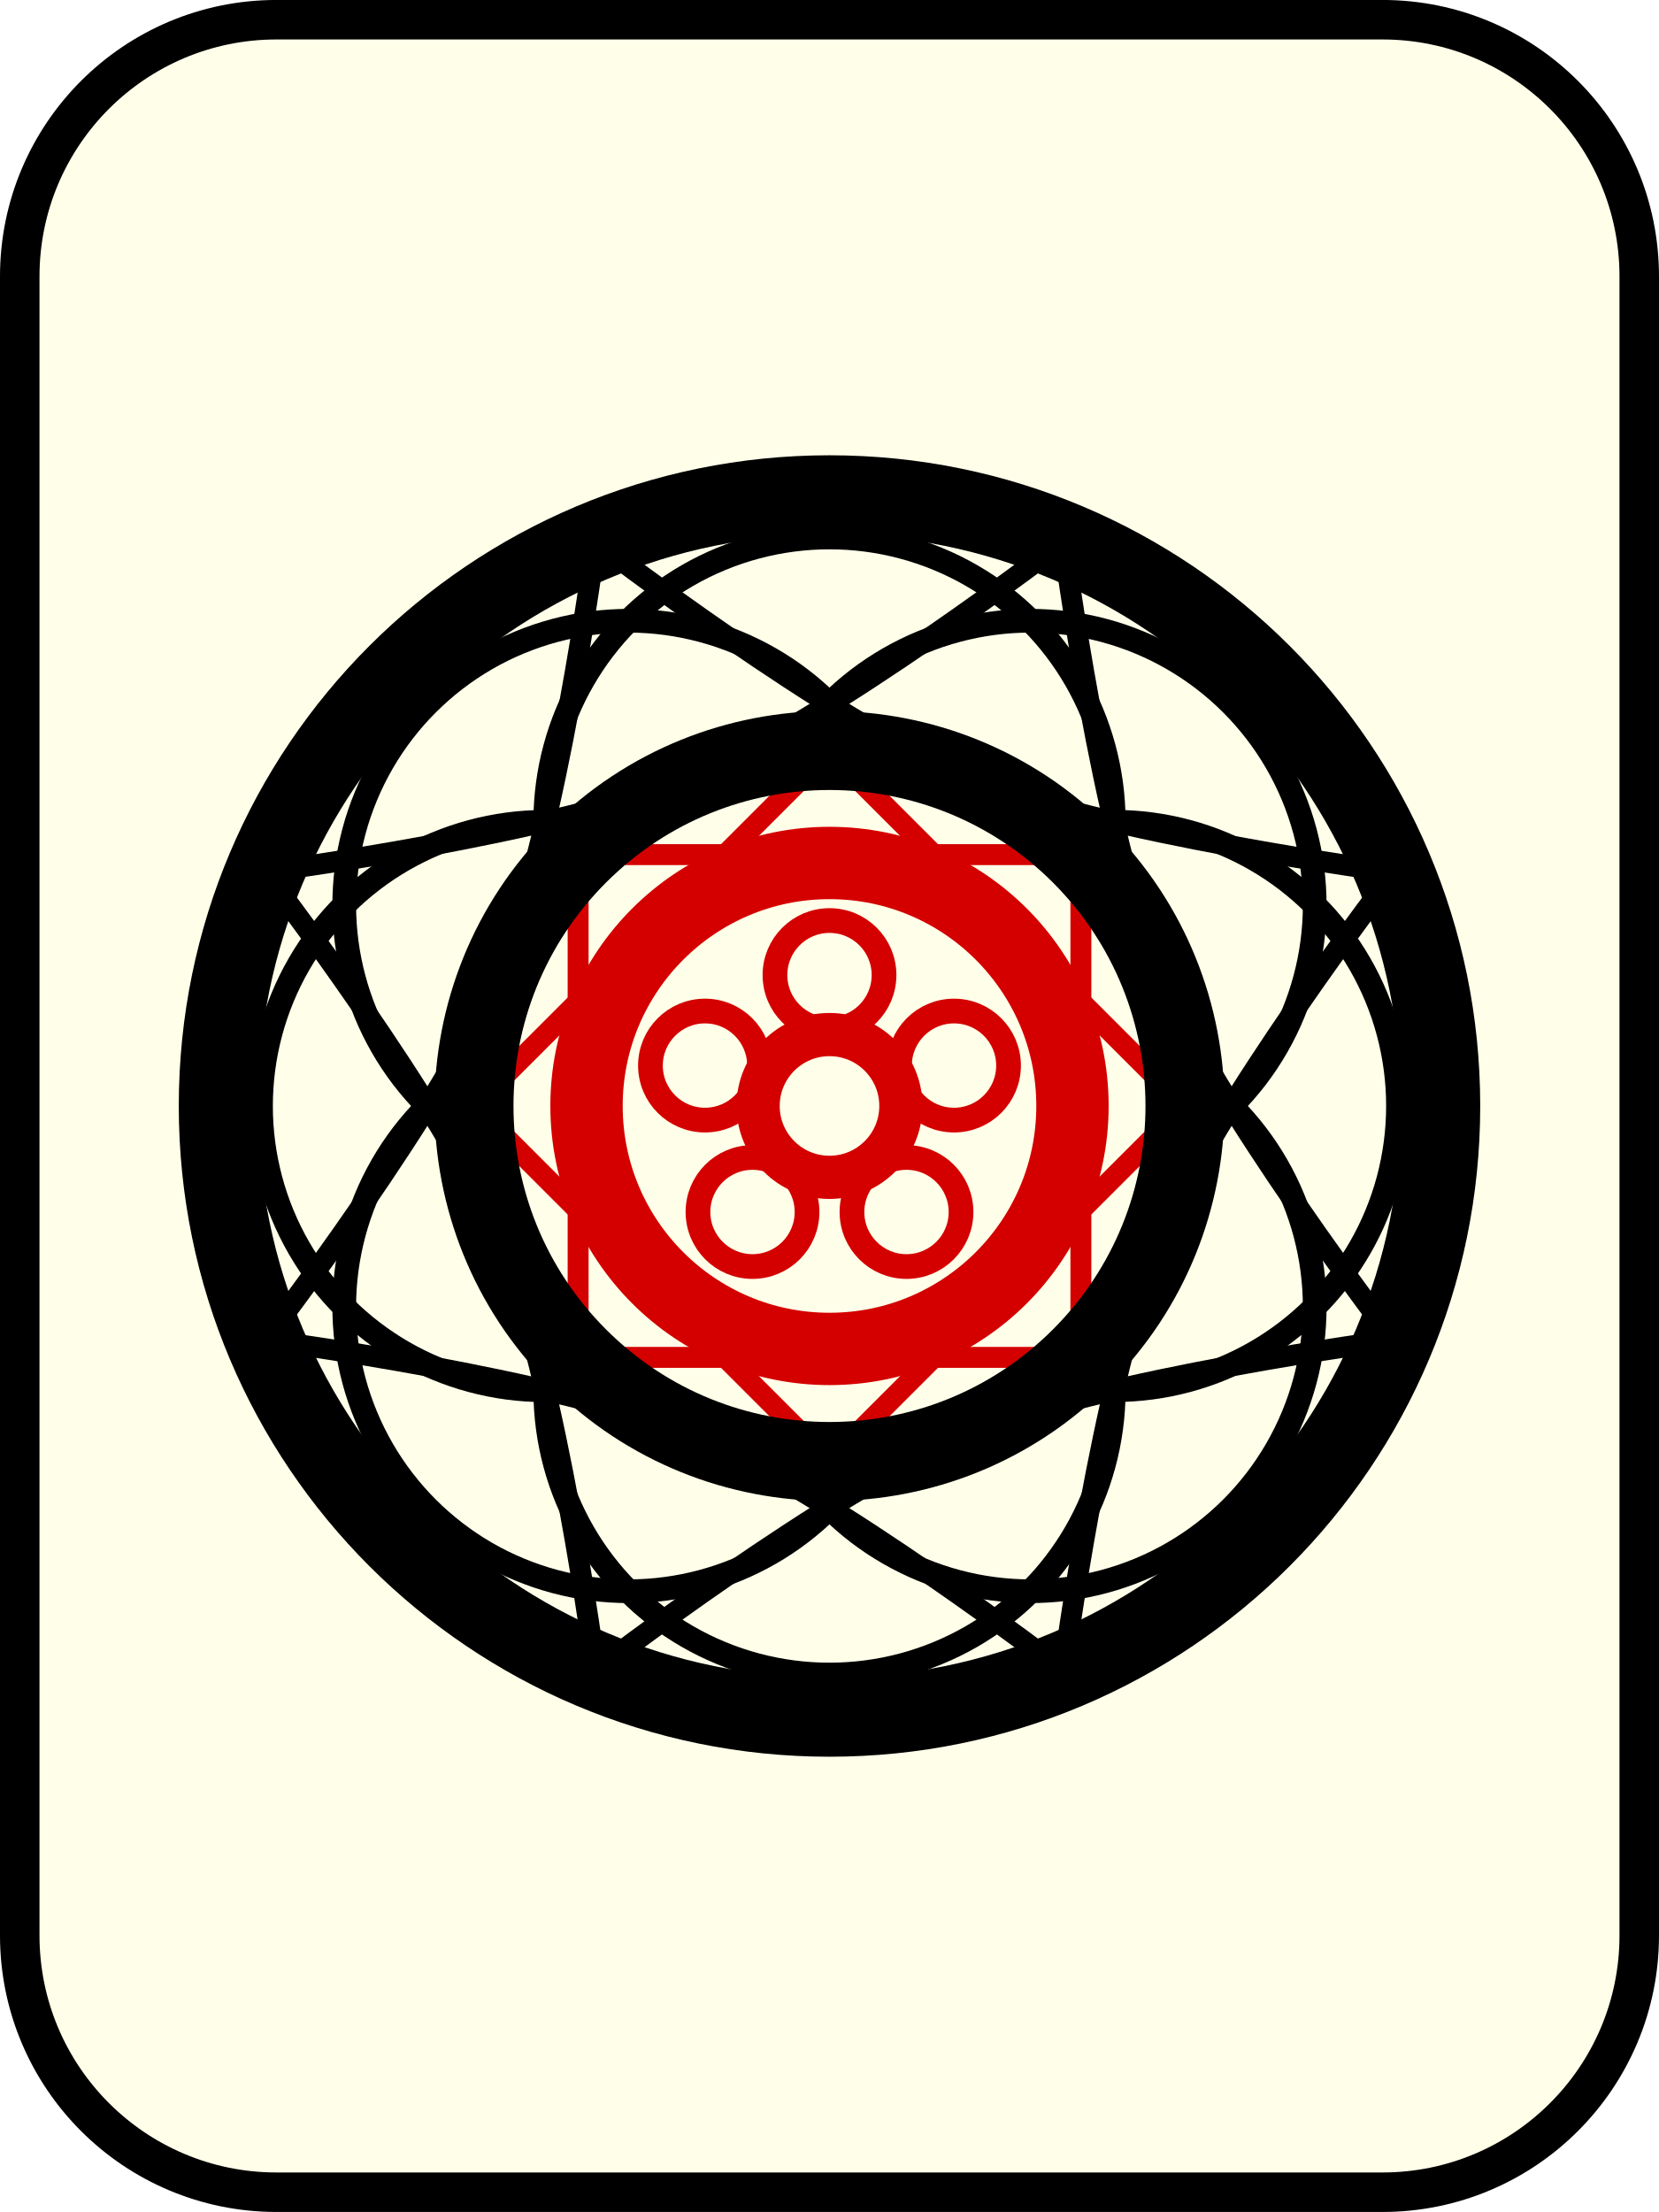
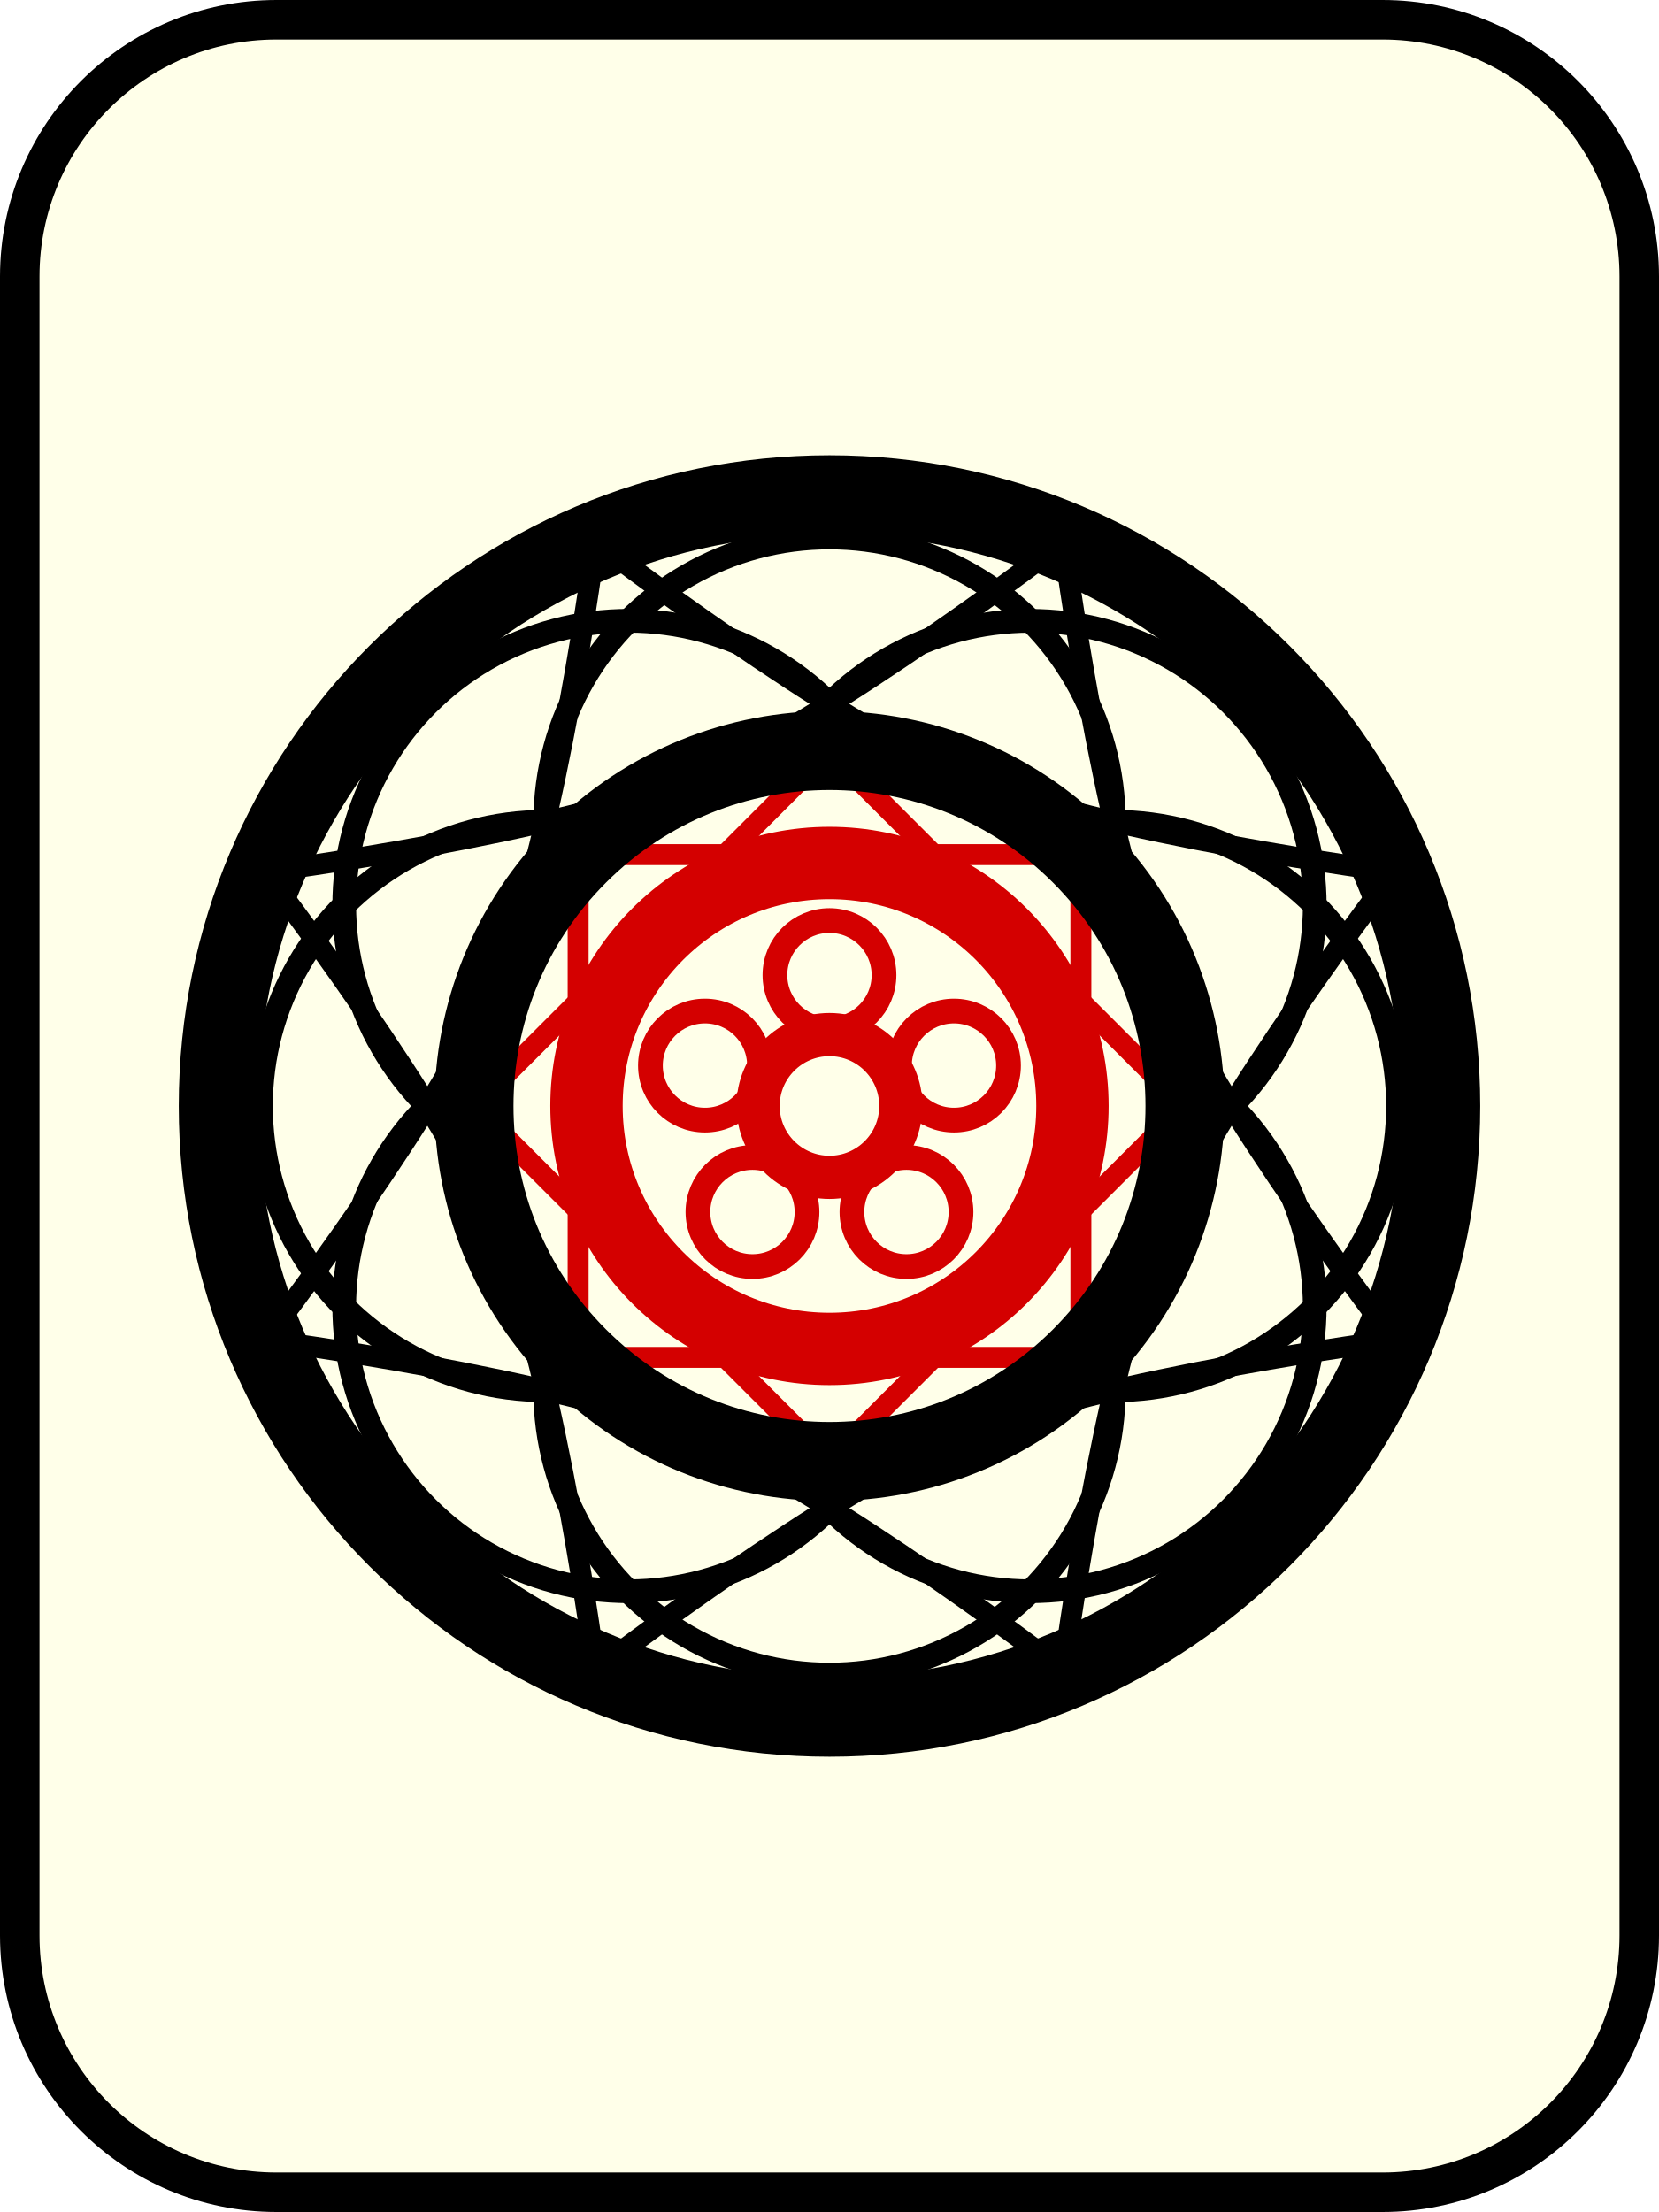
- <svg xmlns="http://www.w3.org/2000/svg" width="21mm" height="28mm" viewBox="0 0 21 28" version="1.1" id="svg8">
-   <defs id="defs2">
-     </defs>
-   <g id="layer1" transform="translate(-41.19405,-18.27242)">
-     <rect style="fill:#ffffe9;fill-opacity:1;stroke:#000000;stroke-width:1;stroke-linecap:butt;stroke-linejoin:round;stroke-miterlimit:4;stroke-dasharray:none;stroke-opacity:1;paint-order:markers stroke fill" id="rect4534" width="20" height="27" x="41.694" y="18.772" rx="3" ry="3" />
-     <path style="fill:none;fill-opacity:1;stroke:#000000;stroke-width:1791.224;stroke-miterlimit:4;stroke-dasharray:none;stroke-opacity:1;paint-order:markers stroke fill" id="path6932" d="M 26298.461,-13160.782 A 26246.482,26246.482 0 0 1 13175.22,9569.338 a 26246.482,26246.482 0 0 1 -26246.483,-6e-4 26246.482,26246.482 0 0 1 -13123.241,-22730.121 l 26246.483,0 z" transform="scale(1,-1)" />
-     <path style="fill:none;fill-opacity:1;stroke:#000000;stroke-width:0.3;stroke-miterlimit:4;stroke-dasharray:none;stroke-opacity:1;paint-order:markers stroke fill" id="path6934" d="m 55.292,35.871 a 3.598,3.598 0 0 1 -1.799,3.116 3.598,3.598 0 0 1 -3.598,0 3.598,3.598 0 0 1 -1.799,-3.116" />
-     <path style="fill:none;fill-opacity:1;stroke:#000000;stroke-width:0.3;stroke-miterlimit:4;stroke-dasharray:none;stroke-opacity:1;paint-order:markers stroke fill" id="path6934-3" d="m 17.331,62.971 a 3.598,3.598 0 0 1 -1.799,3.116 3.598,3.598 0 0 1 -3.598,0 3.598,3.598 0 0 1 -1.799,-3.116" transform="rotate(-45)" />
-     <path style="fill:none;fill-opacity:1;stroke:#000000;stroke-width:0.3;stroke-miterlimit:4;stroke-dasharray:none;stroke-opacity:1;paint-order:markers stroke fill" id="path6934-8" d="m -28.674,55.292 a 3.598,3.598 0 0 1 -1.799,3.116 3.598,3.598 0 0 1 -3.598,0 3.598,3.598 0 0 1 -1.799,-3.116" transform="rotate(-90)" />
-     <path style="fill:none;fill-opacity:1;stroke:#000000;stroke-width:0.3;stroke-miterlimit:4;stroke-dasharray:none;stroke-opacity:1;paint-order:markers stroke fill" id="path6934-5" d="m -55.775,17.331 a 3.598,3.598 0 0 1 -1.799,3.116 3.598,3.598 0 0 1 -3.598,0 3.598,3.598 0 0 1 -1.799,-3.116" transform="rotate(-135)" />
-     <path style="fill:none;fill-opacity:1;stroke:#000000;stroke-width:0.3;stroke-miterlimit:4;stroke-dasharray:none;stroke-opacity:1;paint-order:markers stroke fill" id="path6934-7" d="m -48.096,-28.674 a 3.598,3.598 0 0 1 -1.799,3.116 3.598,3.598 0 0 1 -3.598,0 3.598,3.598 0 0 1 -1.799,-3.116" transform="scale(-1)" />
-     <path style="fill:none;fill-opacity:1;stroke:#000000;stroke-width:0.3;stroke-miterlimit:4;stroke-dasharray:none;stroke-opacity:1;paint-order:markers stroke fill" id="path6934-88" d="m -10.135,-55.775 a 3.598,3.598 0 0 1 -1.799,3.116 3.598,3.598 0 0 1 -3.598,0 3.598,3.598 0 0 1 -1.799,-3.116" transform="rotate(135)" />
-     <path style="fill:none;fill-opacity:1;stroke:#000000;stroke-width:0.3;stroke-miterlimit:4;stroke-dasharray:none;stroke-opacity:1;paint-order:markers stroke fill" id="path6934-38" d="m 35.871,-48.096 a 3.598,3.598 0 0 1 -1.799,3.116 3.598,3.598 0 0 1 -3.598,0 3.598,3.598 0 0 1 -1.799,-3.116" transform="rotate(90)" />
-     <path style="fill:none;fill-opacity:1;stroke:#000000;stroke-width:0.3;stroke-miterlimit:4;stroke-dasharray:none;stroke-opacity:1;paint-order:markers stroke fill" id="path6934-6" d="m 62.971,-10.135 a 3.598,3.598 0 0 1 -1.799,3.116 3.598,3.598 0 0 1 -3.598,-10e-8 3.598,3.598 0 0 1 -1.799,-3.116" transform="rotate(45)" />
+ <svg xmlns="http://www.w3.org/2000/svg" width="21mm" height="28mm" viewBox="0 0 21 28">
+   <g transform="translate(-41.194 -18.272)">
+     <rect style="fill:#ffffe9;fill-opacity:1;stroke:#000;stroke-width:1;stroke-linecap:butt;stroke-linejoin:round;stroke-miterlimit:4;stroke-dasharray:none;stroke-opacity:1;paint-order:markers stroke fill" width="20" height="27" x="41.694" y="18.772" rx="3" ry="3" />
+     <path style="fill:none;fill-opacity:1;stroke:#000;stroke-width:1791.224;stroke-miterlimit:4;stroke-dasharray:none;stroke-opacity:1;paint-order:markers stroke fill" d="M26298.461-13160.782A26246.482 26246.482 0 0 1 13175.22 9569.338a26246.482 26246.482 0 0 1-26246.483 0 26246.482 26246.482 0 0 1-13123.241-22730.121H51.979z" transform="scale(1 -1)" />
+     <path style="fill:none;fill-opacity:1;stroke:#000;stroke-width:.3;stroke-miterlimit:4;stroke-dasharray:none;stroke-opacity:1;paint-order:markers stroke fill" d="M55.292 35.87a3.598 3.598 0 0 1-1.799 3.117 3.598 3.598 0 0 1-3.598 0 3.598 3.598 0 0 1-1.8-3.116" />
+     <path style="fill:none;fill-opacity:1;stroke:#000;stroke-width:.3;stroke-miterlimit:4;stroke-dasharray:none;stroke-opacity:1;paint-order:markers stroke fill" d="M17.331 62.971a3.598 3.598 0 0 1-1.799 3.116 3.598 3.598 0 0 1-3.598 0 3.598 3.598 0 0 1-1.799-3.116" transform="rotate(-45)" />
+     <path style="fill:none;fill-opacity:1;stroke:#000;stroke-width:.3;stroke-miterlimit:4;stroke-dasharray:none;stroke-opacity:1;paint-order:markers stroke fill" d="M-28.674 55.292a3.598 3.598 0 0 1-1.8 3.116 3.598 3.598 0 0 1-3.598 0 3.598 3.598 0 0 1-1.799-3.116" transform="rotate(-90)" />
+     <path style="fill:none;fill-opacity:1;stroke:#000;stroke-width:.3;stroke-miterlimit:4;stroke-dasharray:none;stroke-opacity:1;paint-order:markers stroke fill" d="M-55.775 17.331a3.598 3.598 0 0 1-1.8 3.116 3.598 3.598 0 0 1-3.597 0 3.598 3.598 0 0 1-1.8-3.116" transform="rotate(-135)" />
+     <path style="fill:none;fill-opacity:1;stroke:#000;stroke-width:.3;stroke-miterlimit:4;stroke-dasharray:none;stroke-opacity:1;paint-order:markers stroke fill" d="M-48.096-28.674a3.598 3.598 0 0 1-1.799 3.116 3.598 3.598 0 0 1-3.598 0 3.598 3.598 0 0 1-1.8-3.116" transform="scale(-1)" />
+     <path style="fill:none;fill-opacity:1;stroke:#000;stroke-width:.3;stroke-miterlimit:4;stroke-dasharray:none;stroke-opacity:1;paint-order:markers stroke fill" d="M-10.135-55.775a3.598 3.598 0 0 1-1.799 3.116 3.598 3.598 0 0 1-3.598 0 3.598 3.598 0 0 1-1.8-3.116" transform="rotate(135)" />
+     <path style="fill:none;fill-opacity:1;stroke:#000;stroke-width:.3;stroke-miterlimit:4;stroke-dasharray:none;stroke-opacity:1;paint-order:markers stroke fill" d="M35.87-48.096a3.598 3.598 0 0 1-1.798 3.116 3.598 3.598 0 0 1-3.599 0 3.598 3.598 0 0 1-1.799-3.116" transform="rotate(90)" />
+     <path style="fill:none;fill-opacity:1;stroke:#000;stroke-width:.3;stroke-miterlimit:4;stroke-dasharray:none;stroke-opacity:1;paint-order:markers stroke fill" d="M62.971-10.135a3.598 3.598 0 0 1-1.799 3.116 3.598 3.598 0 0 1-3.598 0 3.598 3.598 0 0 1-1.799-3.116" transform="rotate(45)" />
  </g>
-   <g id="layer2">
-     <g id="use2294" transform="matrix(1.366957,0,0,1.366957,-60.16352,-30.115)" style="fill:#e50000;stroke:#d40000;stroke-opacity:1">
-       <circle style="fill:none;fill-opacity:1;stroke:#d40000;stroke-width:0.67;stroke-linecap:butt;stroke-linejoin:round;stroke-miterlimit:4;stroke-dasharray:none;stroke-opacity:1;paint-order:markers stroke fill" id="circle5443" cx="51.694" cy="32.272" r="2.25" />
-       <circle style="fill:none;fill-opacity:1;stroke:#d40000;stroke-width:0.4;stroke-linecap:butt;stroke-linejoin:round;stroke-miterlimit:4;stroke-dasharray:none;stroke-opacity:1;paint-order:markers stroke fill" id="circle5445" cx="51.694" cy="32.272" r="0.661" />
-       <circle style="fill:none;fill-opacity:1;stroke:#d40000;stroke-width:0.229;stroke-linecap:butt;stroke-linejoin:round;stroke-miterlimit:4;stroke-dasharray:none;stroke-opacity:1;paint-order:markers stroke fill" id="circle5447" cx="51.694" cy="31.06" r="0.505" />
-       <circle style="fill:none;fill-opacity:1;stroke:#d40000;stroke-width:0.229;stroke-linecap:butt;stroke-linejoin:round;stroke-miterlimit:4;stroke-dasharray:none;stroke-opacity:1;paint-order:markers stroke fill" id="circle5449" cx="52.847" cy="31.898" r="0.505" />
-       <circle style="fill:none;fill-opacity:1;stroke:#d40000;stroke-width:0.229;stroke-linecap:butt;stroke-linejoin:round;stroke-miterlimit:4;stroke-dasharray:none;stroke-opacity:1;paint-order:markers stroke fill" id="circle5451" cx="52.407" cy="33.254" r="0.505" />
-       <circle style="fill:none;fill-opacity:1;stroke:#d40000;stroke-width:0.229;stroke-linecap:butt;stroke-linejoin:round;stroke-miterlimit:4;stroke-dasharray:none;stroke-opacity:1;paint-order:markers stroke fill" id="circle5453" cx="50.981" cy="33.254" r="0.505" />
-       <circle style="fill:none;fill-opacity:1;stroke:#d40000;stroke-width:0.229;stroke-linecap:butt;stroke-linejoin:round;stroke-miterlimit:4;stroke-dasharray:none;stroke-opacity:1;paint-order:markers stroke fill" id="circle5455" cx="50.541" cy="31.898" r="0.505" />
-     </g>
-     <circle style="fill:none;fill-opacity:1;stroke:#000000;stroke-width:1;stroke-miterlimit:4;stroke-dasharray:none;stroke-opacity:1;paint-order:markers stroke fill" id="path6888" r="7.737" cy="14" cx="10.5" />
-     <path style="fill:none;stroke:#d40000;stroke-width:0.265;stroke-linecap:butt;stroke-linejoin:miter;stroke-miterlimit:4;stroke-dasharray:none;stroke-opacity:1" d="m 7.318,17.182 3e-7,-6.364 h 6.364 v 6.364 l -6.364,1e-6" id="path6890-0" />
-     <path style="fill:none;stroke:#d40000;stroke-width:0.265;stroke-linecap:butt;stroke-linejoin:miter;stroke-opacity:1;stroke-miterlimit:4;stroke-dasharray:none" d="M 6,14 10.5,9.5 15,14 10.5,18.5 6,14" id="path6890" />
-     <circle style="fill:none;fill-opacity:1;stroke:#000000;stroke-width:1;stroke-miterlimit:4;stroke-dasharray:none;stroke-opacity:1;paint-order:markers stroke fill" id="path6886" cx="-2.475" cy="17.324" r="4.5" transform="rotate(-45)" />
-     <path style="fill:none;stroke:#000000;stroke-width:0.265px;stroke-linecap:butt;stroke-linejoin:miter;stroke-opacity:1" d="m 3.352,16.961 c 0,0 2.282,-2.972 2.991,-4.683 0.709,-1.711 1.197,-5.426 1.197,-5.426 0,0 2.972,2.282 4.683,2.991 1.711,0.709 5.426,1.197 5.426,1.197 0,0 -2.282,2.972 -2.991,4.683 -0.709,1.711 -1.197,5.426 -1.197,5.426 0,0 -2.972,-2.282 -4.683,-2.991 C 7.067,17.449 3.352,16.961 3.352,16.961 Z" id="path6911" />
-     <path style="fill:none;stroke:#000000;stroke-width:0.265px;stroke-linecap:butt;stroke-linejoin:miter;stroke-opacity:1" d="m 7.539,21.148 c 0,0 -0.488,-3.715 -1.197,-5.426 -0.709,-1.711 -2.991,-4.683 -2.991,-4.683 0,0 3.715,-0.488 5.426,-1.197 1.711,-0.709 4.683,-2.991 4.683,-2.991 0,0 0.488,3.715 1.197,5.426 0.709,1.711 2.991,4.683 2.991,4.683 0,0 -3.715,0.488 -5.426,1.197 -1.711,0.709 -4.683,2.991 -4.683,2.991 z" id="path6911-5" />
+   <g transform="matrix(1.36696 0 0 1.36696 -60.164 -30.115)" style="fill:#e50000;stroke:#d40000;stroke-opacity:1">
+     <circle style="fill:none;fill-opacity:1;stroke:#d40000;stroke-width:.67;stroke-linecap:butt;stroke-linejoin:round;stroke-miterlimit:4;stroke-dasharray:none;stroke-opacity:1;paint-order:markers stroke fill" cx="51.694" cy="32.272" r="2.25" />
+     <circle style="fill:none;fill-opacity:1;stroke:#d40000;stroke-width:.4;stroke-linecap:butt;stroke-linejoin:round;stroke-miterlimit:4;stroke-dasharray:none;stroke-opacity:1;paint-order:markers stroke fill" cx="51.694" cy="32.272" r=".661" />
+     <circle style="fill:none;fill-opacity:1;stroke:#d40000;stroke-width:.229;stroke-linecap:butt;stroke-linejoin:round;stroke-miterlimit:4;stroke-dasharray:none;stroke-opacity:1;paint-order:markers stroke fill" cx="51.694" cy="31.06" r=".505" />
+     <circle style="fill:none;fill-opacity:1;stroke:#d40000;stroke-width:.229;stroke-linecap:butt;stroke-linejoin:round;stroke-miterlimit:4;stroke-dasharray:none;stroke-opacity:1;paint-order:markers stroke fill" cx="52.847" cy="31.898" r=".505" />
+     <circle style="fill:none;fill-opacity:1;stroke:#d40000;stroke-width:.229;stroke-linecap:butt;stroke-linejoin:round;stroke-miterlimit:4;stroke-dasharray:none;stroke-opacity:1;paint-order:markers stroke fill" cx="52.407" cy="33.254" r=".505" />
+     <circle style="fill:none;fill-opacity:1;stroke:#d40000;stroke-width:.229;stroke-linecap:butt;stroke-linejoin:round;stroke-miterlimit:4;stroke-dasharray:none;stroke-opacity:1;paint-order:markers stroke fill" cx="50.981" cy="33.254" r=".505" />
+     <circle style="fill:none;fill-opacity:1;stroke:#d40000;stroke-width:.229;stroke-linecap:butt;stroke-linejoin:round;stroke-miterlimit:4;stroke-dasharray:none;stroke-opacity:1;paint-order:markers stroke fill" cx="50.541" cy="31.898" r=".505" />
  </g>
+   <circle style="fill:none;fill-opacity:1;stroke:#000;stroke-width:1;stroke-miterlimit:4;stroke-dasharray:none;stroke-opacity:1;paint-order:markers stroke fill" r="7.737" cy="14" cx="10.5" />
+   <path style="fill:none;stroke:#d40000;stroke-width:.265;stroke-linecap:butt;stroke-linejoin:miter;stroke-miterlimit:4;stroke-dasharray:none;stroke-opacity:1" d="M7.318 17.182v-6.364h6.364v6.364H7.318" />
+   <path style="fill:none;stroke:#d40000;stroke-width:.265;stroke-linecap:butt;stroke-linejoin:miter;stroke-opacity:1;stroke-miterlimit:4;stroke-dasharray:none" d="m6 14 4.5-4.5L15 14l-4.5 4.5L6 14" />
+   <circle style="fill:none;fill-opacity:1;stroke:#000;stroke-width:1;stroke-miterlimit:4;stroke-dasharray:none;stroke-opacity:1;paint-order:markers stroke fill" cx="-2.475" cy="17.324" r="4.5" transform="rotate(-45)" />
+   <path style="fill:none;stroke:#000;stroke-width:.265px;stroke-linecap:butt;stroke-linejoin:miter;stroke-opacity:1" d="M3.352 16.961s2.282-2.972 2.99-4.683c.71-1.711 1.197-5.426 1.197-5.426s2.972 2.282 4.683 2.99c1.711.71 5.426 1.197 5.426 1.197s-2.282 2.972-2.99 4.683c-.71 1.711-1.197 5.426-1.197 5.426s-2.972-2.282-4.683-2.99c-1.711-.71-5.426-1.197-5.426-1.197z" />
+   <path style="fill:none;stroke:#000;stroke-width:.265px;stroke-linecap:butt;stroke-linejoin:miter;stroke-opacity:1" d="M7.539 21.148s-.488-3.715-1.196-5.426c-.71-1.711-2.991-4.683-2.991-4.683s3.715-.488 5.426-1.196c1.711-.71 4.683-2.991 4.683-2.991s.488 3.715 1.196 5.426c.71 1.711 2.991 4.683 2.991 4.683s-3.715.488-5.426 1.196c-1.711.71-4.683 2.991-4.683 2.991z" />
</svg>
